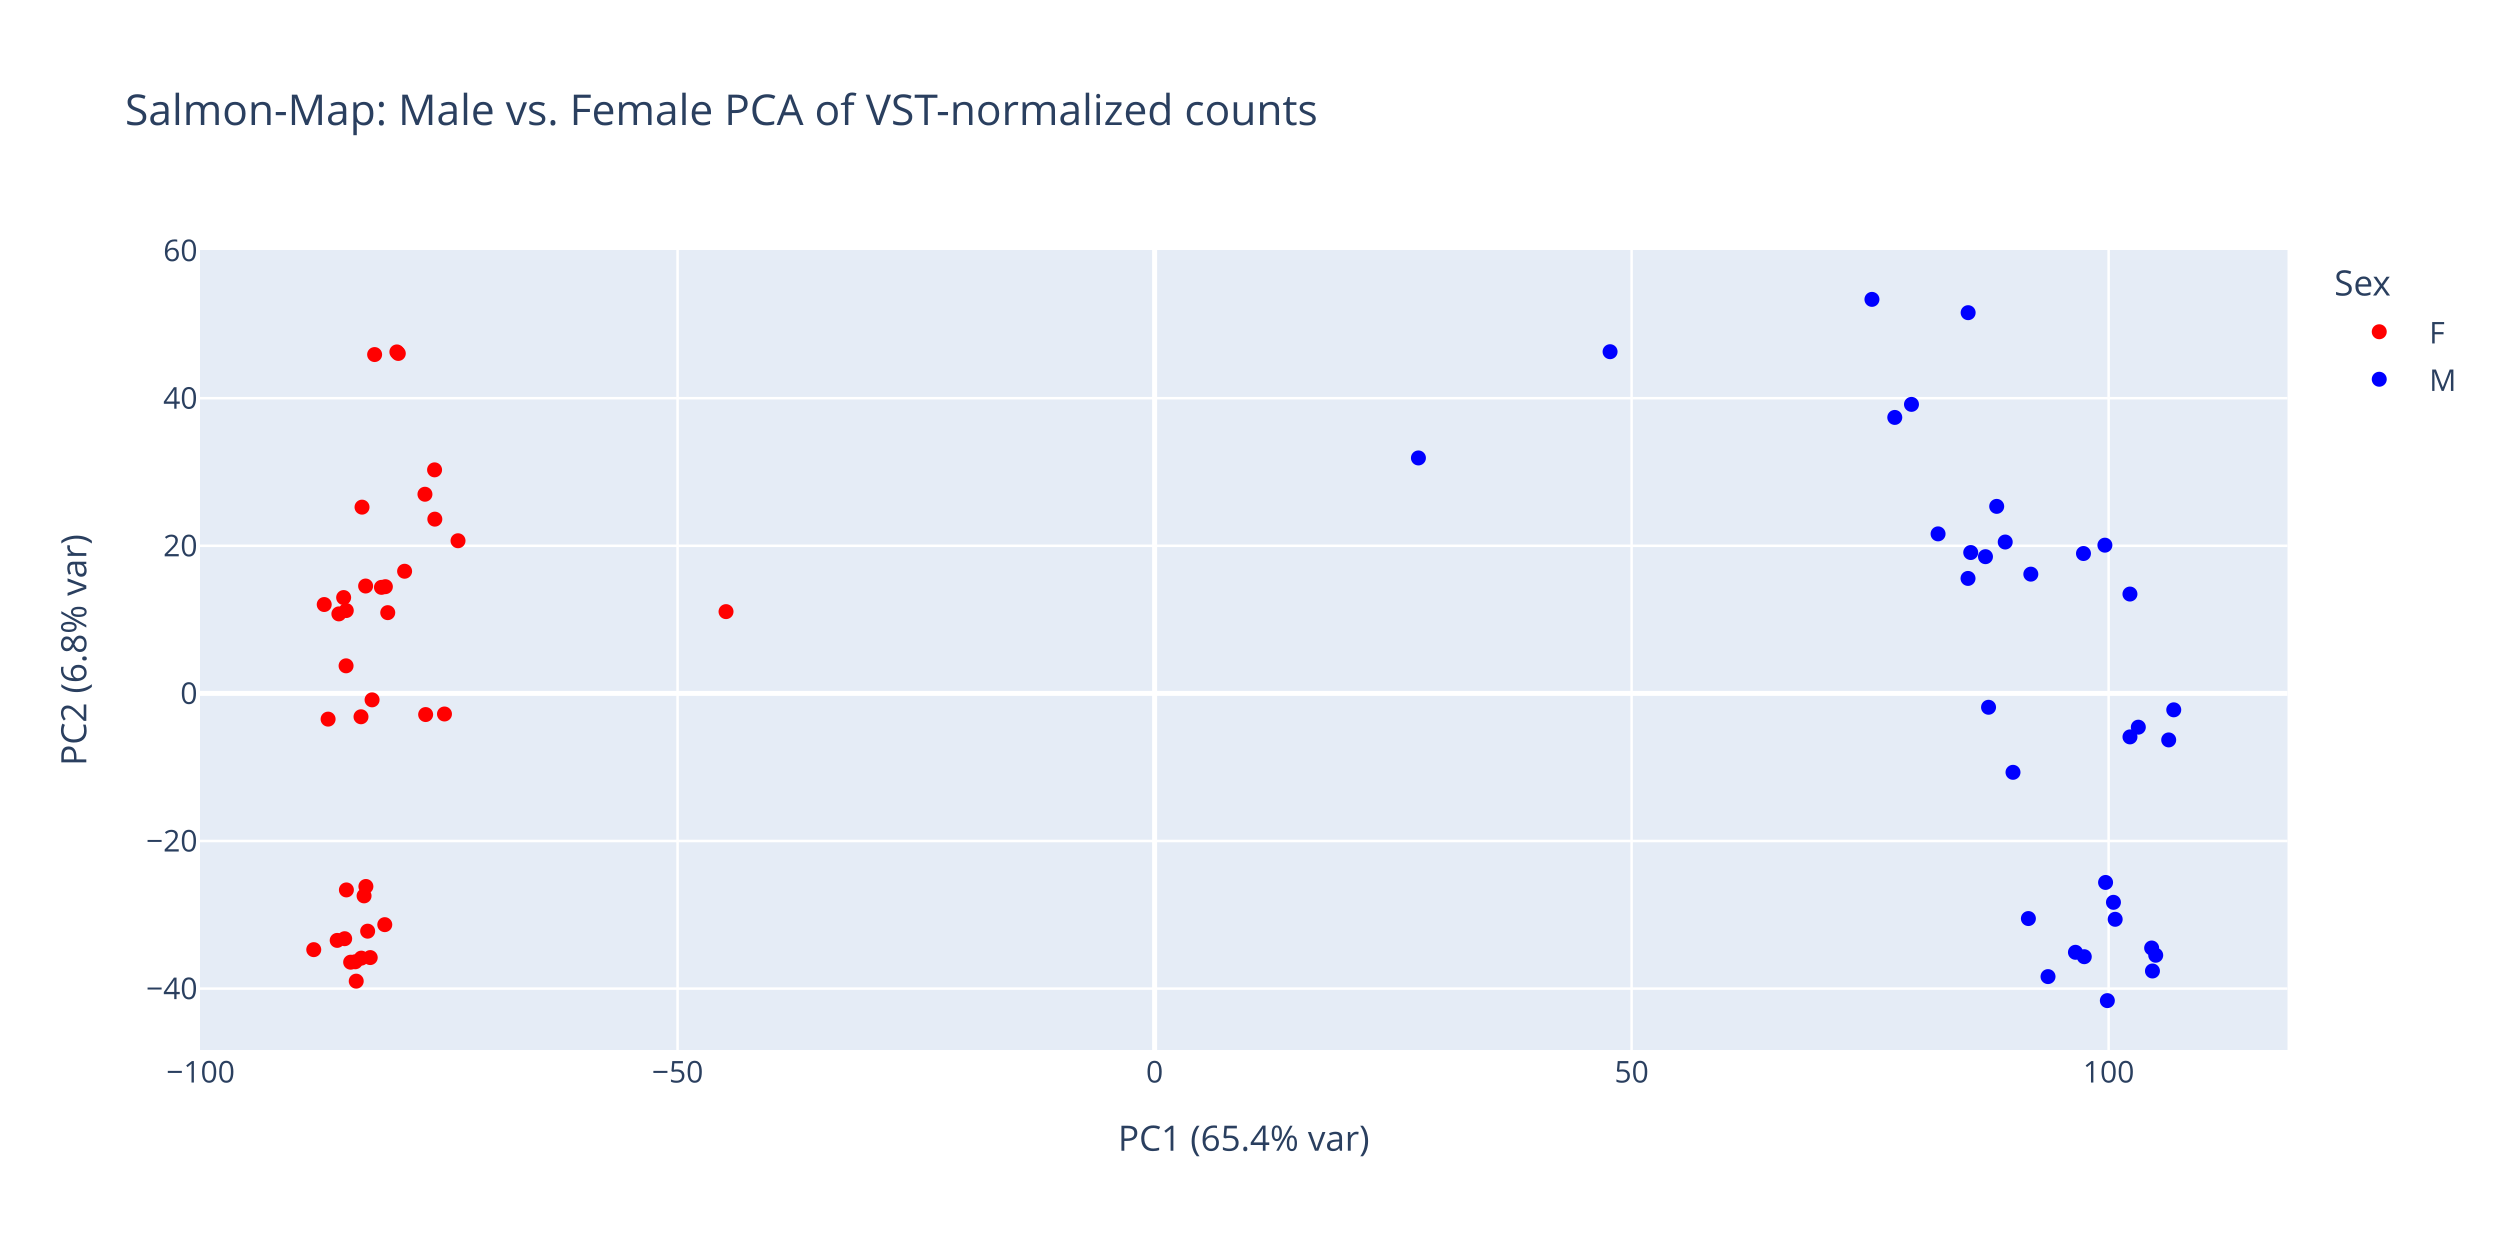
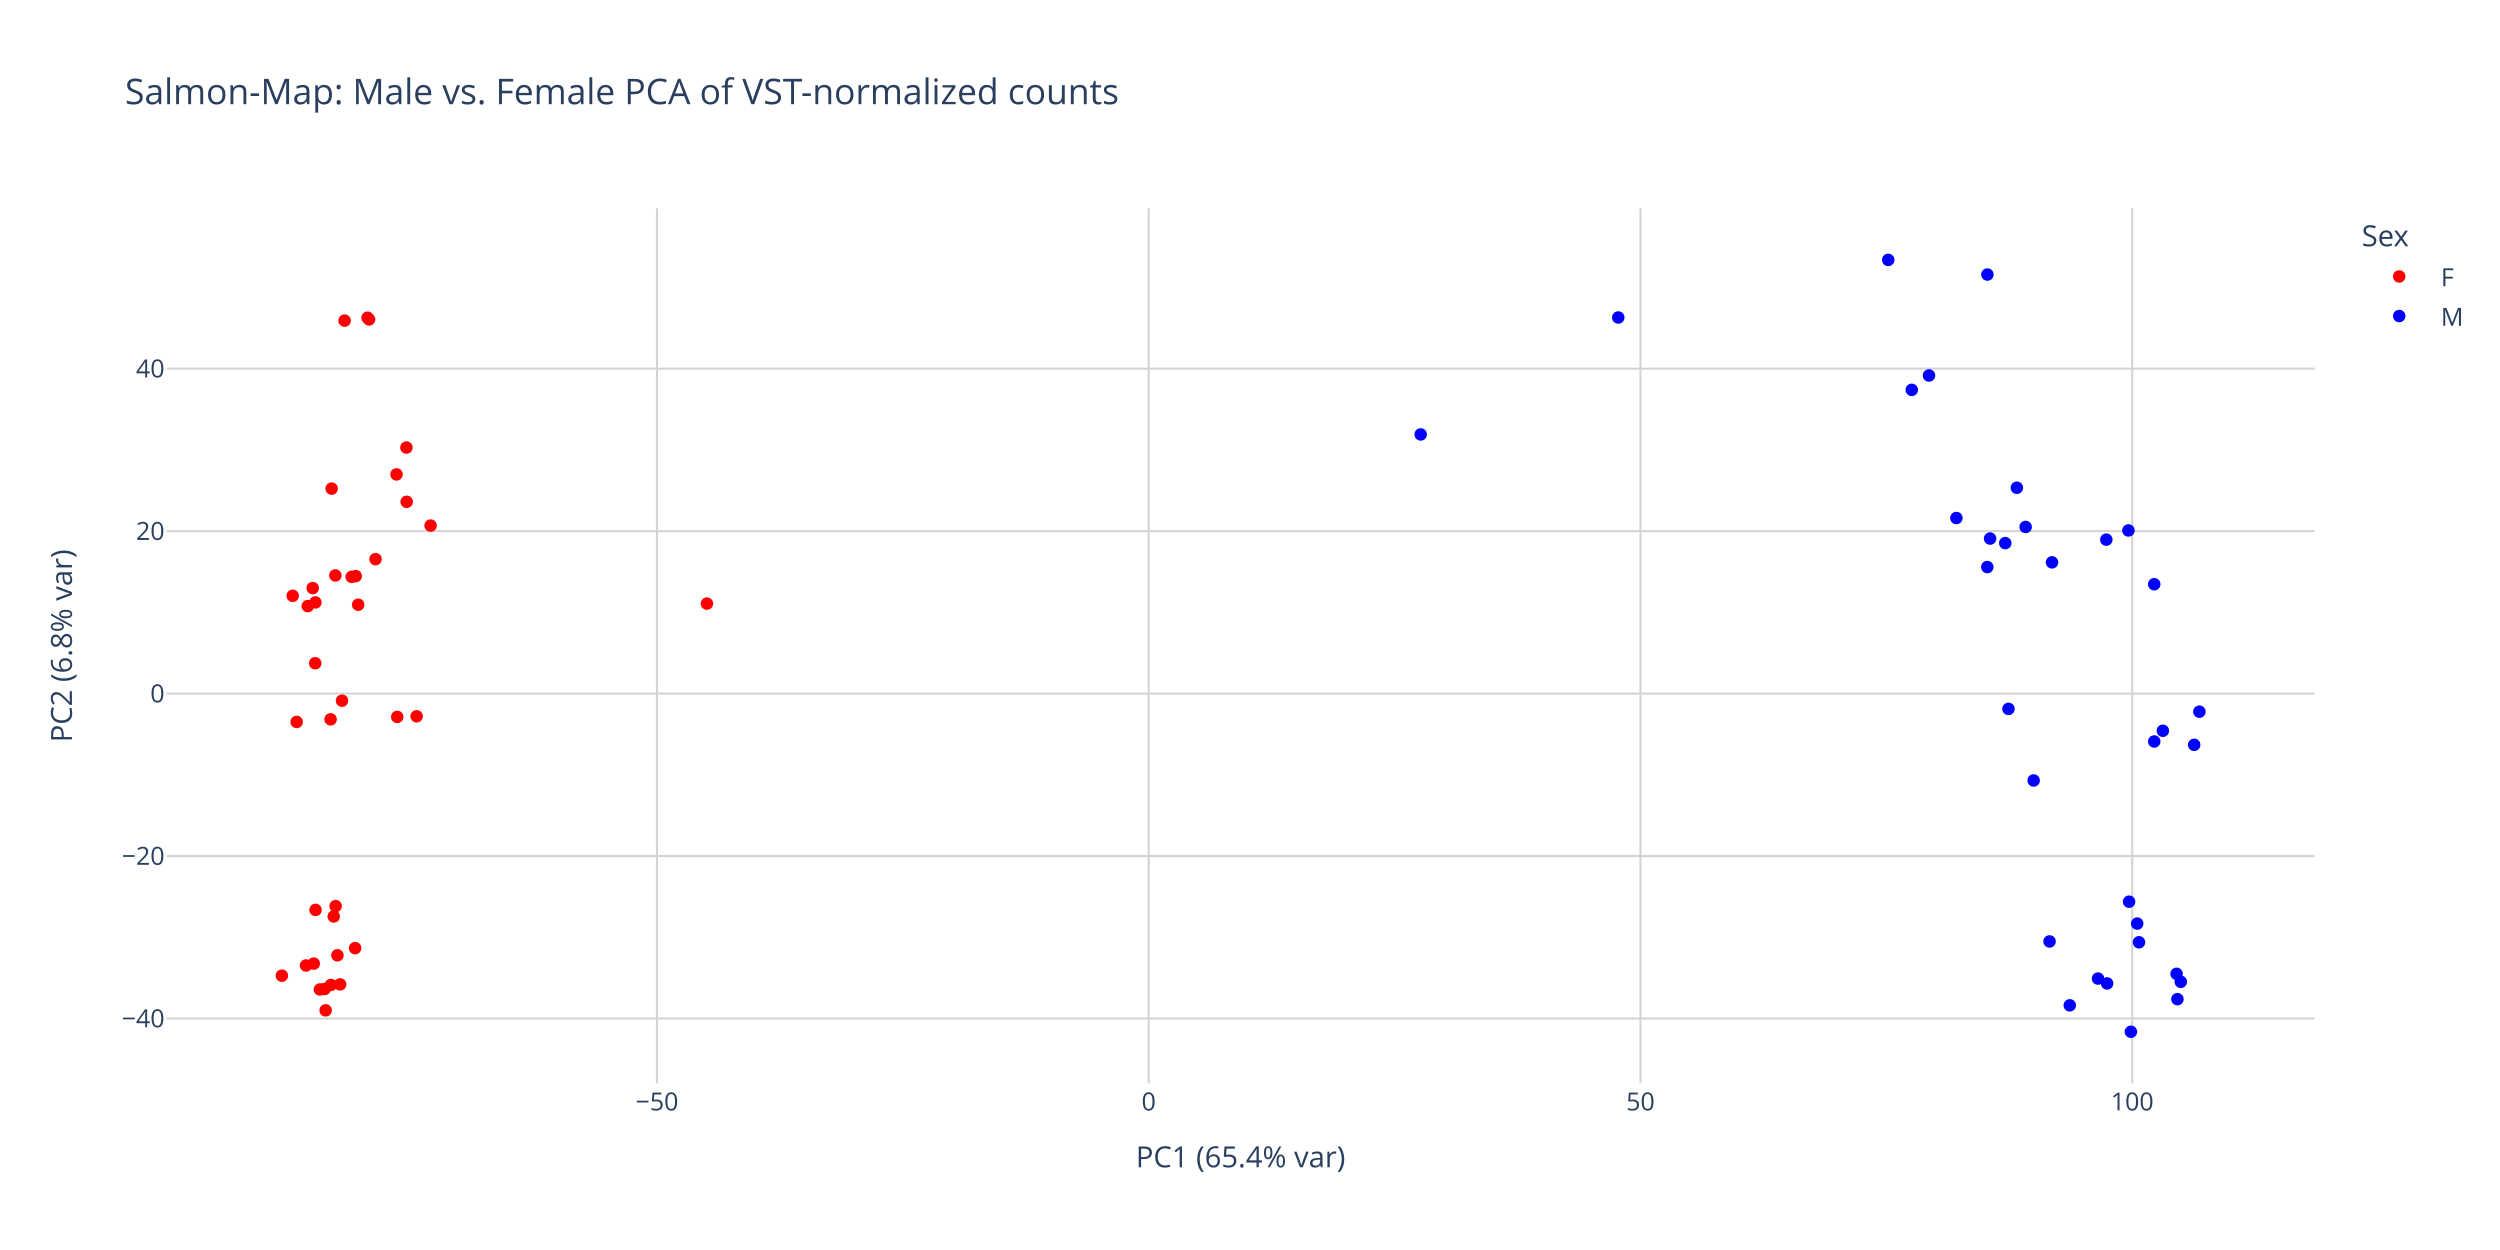
- <svg xmlns="http://www.w3.org/2000/svg" class="main-svg" width="1000" height="500" style="" viewBox="0 0 1000 500">
-   <rect x="0" y="0" width="1000" height="500" style="fill: rgb(255, 255, 255); fill-opacity: 1;" />
-   <defs id="defs-b2b243">
+ <svg xmlns="http://www.w3.org/2000/svg" class="main-svg" width="1200" height="600" style="" viewBox="0 0 1200 600">
+   <rect x="0" y="0" width="1200" height="600" style="fill: rgb(255, 255, 255); fill-opacity: 1;" />
+   <defs id="defs-a1366f">
    <g class="clips">
-       <clipPath id="clipb2b243xyplot" class="plotclip">
-         <rect width="835" height="320" />
-       </clipPath>
-       <clipPath class="axesclip" id="clipb2b243x">
-         <rect x="80" y="0" width="835" height="500" />
-       </clipPath>
-       <clipPath class="axesclip" id="clipb2b243y">
-         <rect x="0" y="100" width="1000" height="320" />
-       </clipPath>
-       <clipPath class="axesclip" id="clipb2b243xy">
-         <rect x="80" y="100" width="835" height="320" />
+       <clipPath id="clipa1366fxyplot" class="plotclip">
+         <rect width="1031" height="420" />
+       </clipPath>
+       <clipPath class="axesclip" id="clipa1366fx">
+         <rect x="80" y="0" width="1031" height="600" />
+       </clipPath>
+       <clipPath class="axesclip" id="clipa1366fy">
+         <rect x="0" y="100" width="1200" height="420" />
+       </clipPath>
+       <clipPath class="axesclip" id="clipa1366fxy">
+         <rect x="80" y="100" width="1031" height="420" />
      </clipPath>
    </g>
    <g class="gradients" />
    <g class="patterns" />
  </defs>
-   <g class="bglayer">
-     <rect class="bg" x="80" y="100" width="835" height="320" style="fill: rgb(229, 236, 246); fill-opacity: 1; stroke-width: 0;" />
-   </g>
+   <g class="bglayer" />
  <g class="layer-below">
    <g class="imagelayer" />
    <g class="shapelayer" />
  </g>
  <g class="cartesianlayer">
    <g class="subplot xy">
      <g class="layer-subplot">
        <g class="shapelayer" />
        <g class="imagelayer" />
      </g>
      <g class="minor-gridlayer">
        <g class="x" />
        <g class="y" />
      </g>
      <g class="gridlayer">
        <g class="x">
-           <path class="xgrid crisp" transform="translate(271.03,0)" d="M0,100v320" style="stroke: rgb(255, 255, 255); stroke-opacity: 1; stroke-width: 1px;" />
-           <path class="xgrid crisp" transform="translate(652.64,0)" d="M0,100v320" style="stroke: rgb(255, 255, 255); stroke-opacity: 1; stroke-width: 1px;" />
-           <path class="xgrid crisp" transform="translate(843.45,0)" d="M0,100v320" style="stroke: rgb(255, 255, 255); stroke-opacity: 1; stroke-width: 1px;" />
+           <path class="xgrid crisp" transform="translate(315.34,0)" d="M0,100v420" style="stroke: rgb(211, 211, 211); stroke-opacity: 1; stroke-width: 1px;" />
+           <path class="xgrid crisp" transform="translate(551.38,0)" d="M0,100v420" style="stroke: rgb(211, 211, 211); stroke-opacity: 1; stroke-width: 1px;" />
+           <path class="xgrid crisp" transform="translate(787.42,0)" d="M0,100v420" style="stroke: rgb(211, 211, 211); stroke-opacity: 1; stroke-width: 1px;" />
+           <path class="xgrid crisp" transform="translate(1023.47,0)" d="M0,100v420" style="stroke: rgb(211, 211, 211); stroke-opacity: 1; stroke-width: 1px;" />
        </g>
        <g class="y">
-           <path class="ygrid crisp" transform="translate(0,395.44)" d="M80,0h835" style="stroke: rgb(255, 255, 255); stroke-opacity: 1; stroke-width: 1px;" />
-           <path class="ygrid crisp" transform="translate(0,336.4)" d="M80,0h835" style="stroke: rgb(255, 255, 255); stroke-opacity: 1; stroke-width: 1px;" />
-           <path class="ygrid crisp" transform="translate(0,218.32)" d="M80,0h835" style="stroke: rgb(255, 255, 255); stroke-opacity: 1; stroke-width: 1px;" />
-           <path class="ygrid crisp" transform="translate(0,159.28)" d="M80,0h835" style="stroke: rgb(255, 255, 255); stroke-opacity: 1; stroke-width: 1px;" />
-         </g>
-       </g>
-       <g class="zerolinelayer">
-         <path class="xzl zl crisp" transform="translate(461.84,0)" d="M0,100v320" style="stroke: rgb(255, 255, 255); stroke-opacity: 1; stroke-width: 2px;" />
-         <path class="yzl zl crisp" transform="translate(0,277.36)" d="M80,0h835" style="stroke: rgb(255, 255, 255); stroke-opacity: 1; stroke-width: 2px;" />
-       </g>
+           <path class="ygrid crisp" transform="translate(0,488.89)" d="M80,0h1031" style="stroke: rgb(211, 211, 211); stroke-opacity: 1; stroke-width: 1px;" />
+           <path class="ygrid crisp" transform="translate(0,410.91)" d="M80,0h1031" style="stroke: rgb(211, 211, 211); stroke-opacity: 1; stroke-width: 1px;" />
+           <path class="ygrid crisp" transform="translate(0,332.93)" d="M80,0h1031" style="stroke: rgb(211, 211, 211); stroke-opacity: 1; stroke-width: 1px;" />
+           <path class="ygrid crisp" transform="translate(0,254.95)" d="M80,0h1031" style="stroke: rgb(211, 211, 211); stroke-opacity: 1; stroke-width: 1px;" />
+           <path class="ygrid crisp" transform="translate(0,176.96)" d="M80,0h1031" style="stroke: rgb(211, 211, 211); stroke-opacity: 1; stroke-width: 1px;" />
+         </g>
+       </g>
+       <g class="zerolinelayer" />
      <g class="layer-between">
        <g class="shapelayer" />
        <g class="imagelayer" />
      </g>
      <path class="xlines-below" />
      <path class="ylines-below" />
      <g class="overlines-below" />
      <g class="xaxislayer-below" />
      <g class="yaxislayer-below" />
      <g class="overaxes-below" />
      <g class="overplot">
-         <g class="xy" transform="translate(80,100)" clip-path="url(#clipb2b243xyplot)">
+         <g class="xy" transform="translate(80,100)" clip-path="url(#clipa1366fxyplot)">
          <g class="scatterlayer mlayer">
-             <g class="trace scatter traceeea9db" style="stroke-miterlimit: 2; opacity: 1;">
+             <g class="trace scatter tracee7f7bc" style="stroke-miterlimit: 2; opacity: 1;">
              <g class="fills" />
              <g class="errorbars" />
              <g class="lines" />
              <g class="points">
-                 <path class="point" transform="translate(81.84,128.5)" d="M3,0A3,3 0 1,1 0,-3A3,3 0 0,1 3,0Z" style="opacity: 1; stroke-width: 0px; fill: rgb(255, 0, 0); fill-opacity: 1;" />
-                 <path class="point" transform="translate(72.58,134.94)" d="M3,0A3,3 0 1,1 0,-3A3,3 0 0,1 3,0Z" style="opacity: 1; stroke-width: 0px; fill: rgb(255, 0, 0); fill-opacity: 1;" />
-                 <path class="point" transform="translate(103.21,116.3)" d="M3,0A3,3 0 1,1 0,-3A3,3 0 0,1 3,0Z" style="opacity: 1; stroke-width: 0px; fill: rgb(255, 0, 0); fill-opacity: 1;" />
-                 <path class="point" transform="translate(74.15,134.67)" d="M3,0A3,3 0 1,1 0,-3A3,3 0 0,1 3,0Z" style="opacity: 1; stroke-width: 0px; fill: rgb(255, 0, 0); fill-opacity: 1;" />
-                 <path class="point" transform="translate(93.93,107.66)" d="M3,0A3,3 0 1,1 0,-3A3,3 0 0,1 3,0Z" style="opacity: 1; stroke-width: 0px; fill: rgb(255, 0, 0); fill-opacity: 1;" />
-                 <path class="point" transform="translate(210.41,144.65)" d="M3,0A3,3 0 1,1 0,-3A3,3 0 0,1 3,0Z" style="opacity: 1; stroke-width: 0px; fill: rgb(255, 0, 0); fill-opacity: 1;" />
-                 <path class="point" transform="translate(90.26,185.82)" d="M3,0A3,3 0 1,1 0,-3A3,3 0 0,1 3,0Z" style="opacity: 1; stroke-width: 0px; fill: rgb(255, 0, 0); fill-opacity: 1;" />
-                 <path class="point" transform="translate(58.43,166.33)" d="M3,0A3,3 0 1,1 0,-3A3,3 0 0,1 3,0Z" style="opacity: 1; stroke-width: 0px; fill: rgb(255, 0, 0); fill-opacity: 1;" />
-                 <path class="point" transform="translate(97.79,185.6)" d="M3,0A3,3 0 1,1 0,-3A3,3 0 0,1 3,0Z" style="opacity: 1; stroke-width: 0px; fill: rgb(255, 0, 0); fill-opacity: 1;" />
-                 <path class="point" transform="translate(65.63,258.35)" d="M3,0A3,3 0 1,1 0,-3A3,3 0 0,1 3,0Z" style="opacity: 1; stroke-width: 0px; fill: rgb(255, 0, 0); fill-opacity: 1;" />
-                 <path class="point" transform="translate(58.56,255.97)" d="M3,0A3,3 0 1,1 0,-3A3,3 0 0,1 3,0Z" style="opacity: 1; stroke-width: 0px; fill: rgb(255, 0, 0); fill-opacity: 1;" />
-                 <path class="point" transform="translate(66.36,254.59)" d="M3,0A3,3 0 1,1 0,-3A3,3 0 0,1 3,0Z" style="opacity: 1; stroke-width: 0px; fill: rgb(255, 0, 0); fill-opacity: 1;" />
-                 <path class="point" transform="translate(54.88,276.16)" d="M3,0A3,3 0 1,1 0,-3A3,3 0 0,1 3,0Z" style="opacity: 1; stroke-width: 0px; fill: rgb(255, 0, 0); fill-opacity: 1;" />
-                 <path class="point" transform="translate(67.06,272.47)" d="M3,0A3,3 0 1,1 0,-3A3,3 0 0,1 3,0Z" style="opacity: 1; stroke-width: 0px; fill: rgb(255, 0, 0); fill-opacity: 1;" />
-                 <path class="point" transform="translate(73.91,269.86)" d="M3,0A3,3 0 1,1 0,-3A3,3 0 0,1 3,0Z" style="opacity: 1; stroke-width: 0px; fill: rgb(255, 0, 0); fill-opacity: 1;" />
-                 <path class="point" transform="translate(68.09,283.03)" d="M3,0A3,3 0 1,1 0,-3A3,3 0 0,1 3,0Z" style="opacity: 1; stroke-width: 0px; fill: rgb(255, 0, 0); fill-opacity: 1;" />
-                 <path class="point" transform="translate(60.26,284.88)" d="M3,0A3,3 0 1,1 0,-3A3,3 0 0,1 3,0Z" style="opacity: 1; stroke-width: 0px; fill: rgb(255, 0, 0); fill-opacity: 1;" />
-                 <path class="point" transform="translate(57.87,275.48)" d="M3,0A3,3 0 1,1 0,-3A3,3 0 0,1 3,0Z" style="opacity: 1; stroke-width: 0px; fill: rgb(255, 0, 0); fill-opacity: 1;" />
-                 <path class="point" transform="translate(62.49,292.46)" d="M3,0A3,3 0 1,1 0,-3A3,3 0 0,1 3,0Z" style="opacity: 1; stroke-width: 0px; fill: rgb(255, 0, 0); fill-opacity: 1;" />
-                 <path class="point" transform="translate(45.5,279.86)" d="M3,0A3,3 0 1,1 0,-3A3,3 0 0,1 3,0Z" style="opacity: 1; stroke-width: 0px; fill: rgb(255, 0, 0); fill-opacity: 1;" />
-                 <path class="point" transform="translate(64.52,283.25)" d="M3,0A3,3 0 1,1 0,-3A3,3 0 0,1 3,0Z" style="opacity: 1; stroke-width: 0px; fill: rgb(255, 0, 0); fill-opacity: 1;" />
-                 <path class="point" transform="translate(62.1,284.71)" d="M3,0A3,3 0 1,1 0,-3A3,3 0 0,1 3,0Z" style="opacity: 1; stroke-width: 0px; fill: rgb(255, 0, 0); fill-opacity: 1;" />
-                 <path class="point" transform="translate(64.81,102.86)" d="M3,0A3,3 0 1,1 0,-3A3,3 0 0,1 3,0Z" style="opacity: 1; stroke-width: 0px; fill: rgb(255, 0, 0); fill-opacity: 1;" />
-                 <path class="point" transform="translate(64.4,186.71)" d="M3,0A3,3 0 1,1 0,-3A3,3 0 0,1 3,0Z" style="opacity: 1; stroke-width: 0px; fill: rgb(255, 0, 0); fill-opacity: 1;" />
-                 <path class="point" transform="translate(51.24,187.65)" d="M3,0A3,3 0 1,1 0,-3A3,3 0 0,1 3,0Z" style="opacity: 1; stroke-width: 0px; fill: rgb(255, 0, 0); fill-opacity: 1;" />
-                 <path class="point" transform="translate(68.83,179.94)" d="M3,0A3,3 0 1,1 0,-3A3,3 0 0,1 3,0Z" style="opacity: 1; stroke-width: 0px; fill: rgb(255, 0, 0); fill-opacity: 1;" />
-                 <path class="point" transform="translate(58.51,144.22)" d="M3,0A3,3 0 1,1 0,-3A3,3 0 0,1 3,0Z" style="opacity: 1; stroke-width: 0px; fill: rgb(255, 0, 0); fill-opacity: 1;" />
-                 <path class="point" transform="translate(75.1,145.06)" d="M3,0A3,3 0 1,1 0,-3A3,3 0 0,1 3,0Z" style="opacity: 1; stroke-width: 0px; fill: rgb(255, 0, 0); fill-opacity: 1;" />
-                 <path class="point" transform="translate(89.98,97.7)" d="M3,0A3,3 0 1,1 0,-3A3,3 0 0,1 3,0Z" style="opacity: 1; stroke-width: 0px; fill: rgb(255, 0, 0); fill-opacity: 1;" />
-                 <path class="point" transform="translate(55.55,145.56)" d="M3,0A3,3 0 1,1 0,-3A3,3 0 0,1 3,0Z" style="opacity: 1; stroke-width: 0px; fill: rgb(255, 0, 0); fill-opacity: 1;" />
-                 <path class="point" transform="translate(49.69,141.81)" d="M3,0A3,3 0 1,1 0,-3A3,3 0 0,1 3,0Z" style="opacity: 1; stroke-width: 0px; fill: rgb(255, 0, 0); fill-opacity: 1;" />
-                 <path class="point" transform="translate(57.46,139.02)" d="M3,0A3,3 0 1,1 0,-3A3,3 0 0,1 3,0Z" style="opacity: 1; stroke-width: 0px; fill: rgb(255, 0, 0); fill-opacity: 1;" />
-                 <path class="point" transform="translate(66.25,134.41)" d="M3,0A3,3 0 1,1 0,-3A3,3 0 0,1 3,0Z" style="opacity: 1; stroke-width: 0px; fill: rgb(255, 0, 0); fill-opacity: 1;" />
-                 <path class="point" transform="translate(93.83,87.94)" d="M3,0A3,3 0 1,1 0,-3A3,3 0 0,1 3,0Z" style="opacity: 1; stroke-width: 0px; fill: rgb(255, 0, 0); fill-opacity: 1;" />
-                 <path class="point" transform="translate(69.85,41.82)" d="M3,0A3,3 0 1,1 0,-3A3,3 0 0,1 3,0Z" style="opacity: 1; stroke-width: 0px; fill: rgb(255, 0, 0); fill-opacity: 1;" />
-                 <path class="point" transform="translate(79.32,41.38)" d="M3,0A3,3 0 1,1 0,-3A3,3 0 0,1 3,0Z" style="opacity: 1; stroke-width: 0px; fill: rgb(255, 0, 0); fill-opacity: 1;" />
-                 <path class="point" transform="translate(78.75,40.77)" d="M3,0A3,3 0 1,1 0,-3A3,3 0 0,1 3,0Z" style="opacity: 1; stroke-width: 0px; fill: rgb(255, 0, 0); fill-opacity: 1;" />
+                 <path class="point" transform="translate(100.25,168.39)" d="M3,0A3,3 0 1,1 0,-3A3,3 0 0,1 3,0Z" style="opacity: 1; stroke-width: 0px; fill: rgb(255, 0, 0); fill-opacity: 1;" />
+                 <path class="point" transform="translate(88.81,176.89)" d="M3,0A3,3 0 1,1 0,-3A3,3 0 0,1 3,0Z" style="opacity: 1; stroke-width: 0px; fill: rgb(255, 0, 0); fill-opacity: 1;" />
+                 <path class="point" transform="translate(126.69,152.28)" d="M3,0A3,3 0 1,1 0,-3A3,3 0 0,1 3,0Z" style="opacity: 1; stroke-width: 0px; fill: rgb(255, 0, 0); fill-opacity: 1;" />
+                 <path class="point" transform="translate(90.75,176.54)" d="M3,0A3,3 0 1,1 0,-3A3,3 0 0,1 3,0Z" style="opacity: 1; stroke-width: 0px; fill: rgb(255, 0, 0); fill-opacity: 1;" />
+                 <path class="point" transform="translate(115.21,140.86)" d="M3,0A3,3 0 1,1 0,-3A3,3 0 0,1 3,0Z" style="opacity: 1; stroke-width: 0px; fill: rgb(255, 0, 0); fill-opacity: 1;" />
+                 <path class="point" transform="translate(259.32,189.73)" d="M3,0A3,3 0 1,1 0,-3A3,3 0 0,1 3,0Z" style="opacity: 1; stroke-width: 0px; fill: rgb(255, 0, 0); fill-opacity: 1;" />
+                 <path class="point" transform="translate(110.68,244.11)" d="M3,0A3,3 0 1,1 0,-3A3,3 0 0,1 3,0Z" style="opacity: 1; stroke-width: 0px; fill: rgb(255, 0, 0); fill-opacity: 1;" />
+                 <path class="point" transform="translate(71.3,218.36)" d="M3,0A3,3 0 1,1 0,-3A3,3 0 0,1 3,0Z" style="opacity: 1; stroke-width: 0px; fill: rgb(255, 0, 0); fill-opacity: 1;" />
+                 <path class="point" transform="translate(119.98,243.82)" d="M3,0A3,3 0 1,1 0,-3A3,3 0 0,1 3,0Z" style="opacity: 1; stroke-width: 0px; fill: rgb(255, 0, 0); fill-opacity: 1;" />
+                 <path class="point" transform="translate(80.2,339.9)" d="M3,0A3,3 0 1,1 0,-3A3,3 0 0,1 3,0Z" style="opacity: 1; stroke-width: 0px; fill: rgb(255, 0, 0); fill-opacity: 1;" />
+                 <path class="point" transform="translate(71.45,336.76)" d="M3,0A3,3 0 1,1 0,-3A3,3 0 0,1 3,0Z" style="opacity: 1; stroke-width: 0px; fill: rgb(255, 0, 0); fill-opacity: 1;" />
+                 <path class="point" transform="translate(81.1,334.94)" d="M3,0A3,3 0 1,1 0,-3A3,3 0 0,1 3,0Z" style="opacity: 1; stroke-width: 0px; fill: rgb(255, 0, 0); fill-opacity: 1;" />
+                 <path class="point" transform="translate(66.9,363.43)" d="M3,0A3,3 0 1,1 0,-3A3,3 0 0,1 3,0Z" style="opacity: 1; stroke-width: 0px; fill: rgb(255, 0, 0); fill-opacity: 1;" />
+                 <path class="point" transform="translate(81.97,358.55)" d="M3,0A3,3 0 1,1 0,-3A3,3 0 0,1 3,0Z" style="opacity: 1; stroke-width: 0px; fill: rgb(255, 0, 0); fill-opacity: 1;" />
+                 <path class="point" transform="translate(90.45,355.11)" d="M3,0A3,3 0 1,1 0,-3A3,3 0 0,1 3,0Z" style="opacity: 1; stroke-width: 0px; fill: rgb(255, 0, 0); fill-opacity: 1;" />
+                 <path class="point" transform="translate(83.25,372.5)" d="M3,0A3,3 0 1,1 0,-3A3,3 0 0,1 3,0Z" style="opacity: 1; stroke-width: 0px; fill: rgb(255, 0, 0); fill-opacity: 1;" />
+                 <path class="point" transform="translate(73.56,374.94)" d="M3,0A3,3 0 1,1 0,-3A3,3 0 0,1 3,0Z" style="opacity: 1; stroke-width: 0px; fill: rgb(255, 0, 0); fill-opacity: 1;" />
+                 <path class="point" transform="translate(70.61,362.53)" d="M3,0A3,3 0 1,1 0,-3A3,3 0 0,1 3,0Z" style="opacity: 1; stroke-width: 0px; fill: rgb(255, 0, 0); fill-opacity: 1;" />
+                 <path class="point" transform="translate(76.31,384.96)" d="M3,0A3,3 0 1,1 0,-3A3,3 0 0,1 3,0Z" style="opacity: 1; stroke-width: 0px; fill: rgb(255, 0, 0); fill-opacity: 1;" />
+                 <path class="point" transform="translate(55.3,368.32)" d="M3,0A3,3 0 1,1 0,-3A3,3 0 0,1 3,0Z" style="opacity: 1; stroke-width: 0px; fill: rgb(255, 0, 0); fill-opacity: 1;" />
+                 <path class="point" transform="translate(78.83,372.79)" d="M3,0A3,3 0 1,1 0,-3A3,3 0 0,1 3,0Z" style="opacity: 1; stroke-width: 0px; fill: rgb(255, 0, 0); fill-opacity: 1;" />
+                 <path class="point" transform="translate(75.83,374.72)" d="M3,0A3,3 0 1,1 0,-3A3,3 0 0,1 3,0Z" style="opacity: 1; stroke-width: 0px; fill: rgb(255, 0, 0); fill-opacity: 1;" />
+                 <path class="point" transform="translate(79.19,134.53)" d="M3,0A3,3 0 1,1 0,-3A3,3 0 0,1 3,0Z" style="opacity: 1; stroke-width: 0px; fill: rgb(255, 0, 0); fill-opacity: 1;" />
+                 <path class="point" transform="translate(78.68,245.28)" d="M3,0A3,3 0 1,1 0,-3A3,3 0 0,1 3,0Z" style="opacity: 1; stroke-width: 0px; fill: rgb(255, 0, 0); fill-opacity: 1;" />
+                 <path class="point" transform="translate(62.4,246.53)" d="M3,0A3,3 0 1,1 0,-3A3,3 0 0,1 3,0Z" style="opacity: 1; stroke-width: 0px; fill: rgb(255, 0, 0); fill-opacity: 1;" />
+                 <path class="point" transform="translate(84.17,236.33)" d="M3,0A3,3 0 1,1 0,-3A3,3 0 0,1 3,0Z" style="opacity: 1; stroke-width: 0px; fill: rgb(255, 0, 0); fill-opacity: 1;" />
+                 <path class="point" transform="translate(71.4,189.16)" d="M3,0A3,3 0 1,1 0,-3A3,3 0 0,1 3,0Z" style="opacity: 1; stroke-width: 0px; fill: rgb(255, 0, 0); fill-opacity: 1;" />
+                 <path class="point" transform="translate(91.92,190.27)" d="M3,0A3,3 0 1,1 0,-3A3,3 0 0,1 3,0Z" style="opacity: 1; stroke-width: 0px; fill: rgb(255, 0, 0); fill-opacity: 1;" />
+                 <path class="point" transform="translate(110.33,127.71)" d="M3,0A3,3 0 1,1 0,-3A3,3 0 0,1 3,0Z" style="opacity: 1; stroke-width: 0px; fill: rgb(255, 0, 0); fill-opacity: 1;" />
+                 <path class="point" transform="translate(67.73,190.93)" d="M3,0A3,3 0 1,1 0,-3A3,3 0 0,1 3,0Z" style="opacity: 1; stroke-width: 0px; fill: rgb(255, 0, 0); fill-opacity: 1;" />
+                 <path class="point" transform="translate(60.49,185.98)" d="M3,0A3,3 0 1,1 0,-3A3,3 0 0,1 3,0Z" style="opacity: 1; stroke-width: 0px; fill: rgb(255, 0, 0); fill-opacity: 1;" />
+                 <path class="point" transform="translate(70.1,182.28)" d="M3,0A3,3 0 1,1 0,-3A3,3 0 0,1 3,0Z" style="opacity: 1; stroke-width: 0px; fill: rgb(255, 0, 0); fill-opacity: 1;" />
+                 <path class="point" transform="translate(80.97,176.2)" d="M3,0A3,3 0 1,1 0,-3A3,3 0 0,1 3,0Z" style="opacity: 1; stroke-width: 0px; fill: rgb(255, 0, 0); fill-opacity: 1;" />
+                 <path class="point" transform="translate(115.09,114.82)" d="M3,0A3,3 0 1,1 0,-3A3,3 0 0,1 3,0Z" style="opacity: 1; stroke-width: 0px; fill: rgb(255, 0, 0); fill-opacity: 1;" />
+                 <path class="point" transform="translate(85.42,53.9)" d="M3,0A3,3 0 1,1 0,-3A3,3 0 0,1 3,0Z" style="opacity: 1; stroke-width: 0px; fill: rgb(255, 0, 0); fill-opacity: 1;" />
+                 <path class="point" transform="translate(97.14,53.32)" d="M3,0A3,3 0 1,1 0,-3A3,3 0 0,1 3,0Z" style="opacity: 1; stroke-width: 0px; fill: rgb(255, 0, 0); fill-opacity: 1;" />
+                 <path class="point" transform="translate(96.43,52.51)" d="M3,0A3,3 0 1,1 0,-3A3,3 0 0,1 3,0Z" style="opacity: 1; stroke-width: 0px; fill: rgb(255, 0, 0); fill-opacity: 1;" />
              </g>
              <g class="text" />
            </g>
-             <g class="trace scatter trace91cf67" style="stroke-miterlimit: 2; opacity: 1;">
+             <g class="trace scatter trace01e319" style="stroke-miterlimit: 2; opacity: 1;">
              <g class="fills" />
              <g class="errorbars" />
              <g class="lines" />
              <g class="points">
-                 <path class="point" transform="translate(753.39,121.41)" d="M3,0A3,3 0 1,1 0,-3A3,3 0 0,1 3,0Z" style="opacity: 1; stroke-width: 0px; fill: rgb(0, 0, 255); fill-opacity: 1;" />
-                 <path class="point" transform="translate(761.96,118.07)" d="M3,0A3,3 0 1,1 0,-3A3,3 0 0,1 3,0Z" style="opacity: 1; stroke-width: 0px; fill: rgb(0, 0, 255); fill-opacity: 1;" />
-                 <path class="point" transform="translate(722.09,116.81)" d="M3,0A3,3 0 1,1 0,-3A3,3 0 0,1 3,0Z" style="opacity: 1; stroke-width: 0px; fill: rgb(0, 0, 255); fill-opacity: 1;" />
-                 <path class="point" transform="translate(787.48,195.97)" d="M3,0A3,3 0 1,1 0,-3A3,3 0 0,1 3,0Z" style="opacity: 1; stroke-width: 0px; fill: rgb(0, 0, 255); fill-opacity: 1;" />
-                 <path class="point" transform="translate(684.59,61.75)" d="M3,0A3,3 0 1,1 0,-3A3,3 0 0,1 3,0Z" style="opacity: 1; stroke-width: 0px; fill: rgb(0, 0, 255); fill-opacity: 1;" />
-                 <path class="point" transform="translate(789.5,183.93)" d="M3,0A3,3 0 1,1 0,-3A3,3 0 0,1 3,0Z" style="opacity: 1; stroke-width: 0px; fill: rgb(0, 0, 255); fill-opacity: 1;" />
-                 <path class="point" transform="translate(775.33,190.87)" d="M3,0A3,3 0 1,1 0,-3A3,3 0 0,1 3,0Z" style="opacity: 1; stroke-width: 0px; fill: rgb(0, 0, 255); fill-opacity: 1;" />
-                 <path class="point" transform="translate(765.38,260.93)" d="M3,0A3,3 0 1,1 0,-3A3,3 0 0,1 3,0Z" style="opacity: 1; stroke-width: 0px; fill: rgb(0, 0, 255); fill-opacity: 1;" />
-                 <path class="point" transform="translate(762.23,252.98)" d="M3,0A3,3 0 1,1 0,-3A3,3 0 0,1 3,0Z" style="opacity: 1; stroke-width: 0px; fill: rgb(0, 0, 255); fill-opacity: 1;" />
-                 <path class="point" transform="translate(766.07,267.72)" d="M3,0A3,3 0 1,1 0,-3A3,3 0 0,1 3,0Z" style="opacity: 1; stroke-width: 0px; fill: rgb(0, 0, 255); fill-opacity: 1;" />
-                 <path class="point" transform="translate(677.91,66.97)" d="M3,0A3,3 0 1,1 0,-3A3,3 0 0,1 3,0Z" style="opacity: 1; stroke-width: 0px; fill: rgb(0, 0, 255); fill-opacity: 1;" />
-                 <path class="point" transform="translate(780.98,288.4)" d="M3,0A3,3 0 1,1 0,-3A3,3 0 0,1 3,0Z" style="opacity: 1; stroke-width: 0px; fill: rgb(0, 0, 255); fill-opacity: 1;" />
-                 <path class="point" transform="translate(782.29,282.1)" d="M3,0A3,3 0 1,1 0,-3A3,3 0 0,1 3,0Z" style="opacity: 1; stroke-width: 0px; fill: rgb(0, 0, 255); fill-opacity: 1;" />
-                 <path class="point" transform="translate(731.36,267.42)" d="M3,0A3,3 0 1,1 0,-3A3,3 0 0,1 3,0Z" style="opacity: 1; stroke-width: 0px; fill: rgb(0, 0, 255); fill-opacity: 1;" />
-                 <path class="point" transform="translate(780.66,279.2)" d="M3,0A3,3 0 1,1 0,-3A3,3 0 0,1 3,0Z" style="opacity: 1; stroke-width: 0px; fill: rgb(0, 0, 255); fill-opacity: 1;" />
-                 <path class="point" transform="translate(753.71,282.68)" d="M3,0A3,3 0 1,1 0,-3A3,3 0 0,1 3,0Z" style="opacity: 1; stroke-width: 0px; fill: rgb(0, 0, 255); fill-opacity: 1;" />
-                 <path class="point" transform="translate(750.18,280.92)" d="M3,0A3,3 0 1,1 0,-3A3,3 0 0,1 3,0Z" style="opacity: 1; stroke-width: 0px; fill: rgb(0, 0, 255); fill-opacity: 1;" />
-                 <path class="point" transform="translate(487.37,83.18)" d="M3,0A3,3 0 1,1 0,-3A3,3 0 0,1 3,0Z" style="opacity: 1; stroke-width: 0px; fill: rgb(0, 0, 255); fill-opacity: 1;" />
-                 <path class="point" transform="translate(739.21,290.64)" d="M3,0A3,3 0 1,1 0,-3A3,3 0 0,1 3,0Z" style="opacity: 1; stroke-width: 0px; fill: rgb(0, 0, 255); fill-opacity: 1;" />
-                 <path class="point" transform="translate(762.94,300.25)" d="M3,0A3,3 0 1,1 0,-3A3,3 0 0,1 3,0Z" style="opacity: 1; stroke-width: 0px; fill: rgb(0, 0, 255); fill-opacity: 1;" />
-                 <path class="point" transform="translate(715.42,182.91)" d="M3,0A3,3 0 1,1 0,-3A3,3 0 0,1 3,0Z" style="opacity: 1; stroke-width: 0px; fill: rgb(0, 0, 255); fill-opacity: 1;" />
-                 <path class="point" transform="translate(771.99,194.76)" d="M3,0A3,3 0 1,1 0,-3A3,3 0 0,1 3,0Z" style="opacity: 1; stroke-width: 0px; fill: rgb(0, 0, 255); fill-opacity: 1;" />
-                 <path class="point" transform="translate(725.2,208.93)" d="M3,0A3,3 0 1,1 0,-3A3,3 0 0,1 3,0Z" style="opacity: 1; stroke-width: 0px; fill: rgb(0, 0, 255); fill-opacity: 1;" />
-                 <path class="point" transform="translate(707.21,131.37)" d="M3,0A3,3 0 1,1 0,-3A3,3 0 0,1 3,0Z" style="opacity: 1; stroke-width: 0px; fill: rgb(0, 0, 255); fill-opacity: 1;" />
-                 <path class="point" transform="translate(732.33,129.66)" d="M3,0A3,3 0 1,1 0,-3A3,3 0 0,1 3,0Z" style="opacity: 1; stroke-width: 0px; fill: rgb(0, 0, 255); fill-opacity: 1;" />
-                 <path class="point" transform="translate(708.29,121.01)" d="M3,0A3,3 0 1,1 0,-3A3,3 0 0,1 3,0Z" style="opacity: 1; stroke-width: 0px; fill: rgb(0, 0, 255); fill-opacity: 1;" />
-                 <path class="point" transform="translate(695.23,113.55)" d="M3,0A3,3 0 1,1 0,-3A3,3 0 0,1 3,0Z" style="opacity: 1; stroke-width: 0px; fill: rgb(0, 0, 255); fill-opacity: 1;" />
-                 <path class="point" transform="translate(707.26,25.07)" d="M3,0A3,3 0 1,1 0,-3A3,3 0 0,1 3,0Z" style="opacity: 1; stroke-width: 0px; fill: rgb(0, 0, 255); fill-opacity: 1;" />
-                 <path class="point" transform="translate(668.78,19.75)" d="M3,0A3,3 0 1,1 0,-3A3,3 0 0,1 3,0Z" style="opacity: 1; stroke-width: 0px; fill: rgb(0, 0, 255); fill-opacity: 1;" />
-                 <path class="point" transform="translate(564.03,40.68)" d="M3,0A3,3 0 1,1 0,-3A3,3 0 0,1 3,0Z" style="opacity: 1; stroke-width: 0px; fill: rgb(0, 0, 255); fill-opacity: 1;" />
-                 <path class="point" transform="translate(771.98,137.62)" d="M3,0A3,3 0 1,1 0,-3A3,3 0 0,1 3,0Z" style="opacity: 1; stroke-width: 0px; fill: rgb(0, 0, 255); fill-opacity: 1;" />
-                 <path class="point" transform="translate(714.19,122.67)" d="M3,0A3,3 0 1,1 0,-3A3,3 0 0,1 3,0Z" style="opacity: 1; stroke-width: 0px; fill: rgb(0, 0, 255); fill-opacity: 1;" />
-                 <path class="point" transform="translate(718.68,102.55)" d="M3,0A3,3 0 1,1 0,-3A3,3 0 0,1 3,0Z" style="opacity: 1; stroke-width: 0px; fill: rgb(0, 0, 255); fill-opacity: 1;" />
+                 <path class="point" transform="translate(931.03,159.03)" d="M3,0A3,3 0 1,1 0,-3A3,3 0 0,1 3,0Z" style="opacity: 1; stroke-width: 0px; fill: rgb(0, 0, 255); fill-opacity: 1;" />
+                 <path class="point" transform="translate(941.64,154.62)" d="M3,0A3,3 0 1,1 0,-3A3,3 0 0,1 3,0Z" style="opacity: 1; stroke-width: 0px; fill: rgb(0, 0, 255); fill-opacity: 1;" />
+                 <path class="point" transform="translate(892.31,152.95)" d="M3,0A3,3 0 1,1 0,-3A3,3 0 0,1 3,0Z" style="opacity: 1; stroke-width: 0px; fill: rgb(0, 0, 255); fill-opacity: 1;" />
+                 <path class="point" transform="translate(973.2,257.51)" d="M3,0A3,3 0 1,1 0,-3A3,3 0 0,1 3,0Z" style="opacity: 1; stroke-width: 0px; fill: rgb(0, 0, 255); fill-opacity: 1;" />
+                 <path class="point" transform="translate(845.91,80.23)" d="M3,0A3,3 0 1,1 0,-3A3,3 0 0,1 3,0Z" style="opacity: 1; stroke-width: 0px; fill: rgb(0, 0, 255); fill-opacity: 1;" />
+                 <path class="point" transform="translate(975.7,241.6)" d="M3,0A3,3 0 1,1 0,-3A3,3 0 0,1 3,0Z" style="opacity: 1; stroke-width: 0px; fill: rgb(0, 0, 255); fill-opacity: 1;" />
+                 <path class="point" transform="translate(958.17,250.77)" d="M3,0A3,3 0 1,1 0,-3A3,3 0 0,1 3,0Z" style="opacity: 1; stroke-width: 0px; fill: rgb(0, 0, 255); fill-opacity: 1;" />
+                 <path class="point" transform="translate(945.86,343.32)" d="M3,0A3,3 0 1,1 0,-3A3,3 0 0,1 3,0Z" style="opacity: 1; stroke-width: 0px; fill: rgb(0, 0, 255); fill-opacity: 1;" />
+                 <path class="point" transform="translate(941.96,332.81)" d="M3,0A3,3 0 1,1 0,-3A3,3 0 0,1 3,0Z" style="opacity: 1; stroke-width: 0px; fill: rgb(0, 0, 255); fill-opacity: 1;" />
+                 <path class="point" transform="translate(946.72,352.29)" d="M3,0A3,3 0 1,1 0,-3A3,3 0 0,1 3,0Z" style="opacity: 1; stroke-width: 0px; fill: rgb(0, 0, 255); fill-opacity: 1;" />
+                 <path class="point" transform="translate(837.65,87.13)" d="M3,0A3,3 0 1,1 0,-3A3,3 0 0,1 3,0Z" style="opacity: 1; stroke-width: 0px; fill: rgb(0, 0, 255); fill-opacity: 1;" />
+                 <path class="point" transform="translate(965.17,379.6)" d="M3,0A3,3 0 1,1 0,-3A3,3 0 0,1 3,0Z" style="opacity: 1; stroke-width: 0px; fill: rgb(0, 0, 255); fill-opacity: 1;" />
+                 <path class="point" transform="translate(966.78,371.27)" d="M3,0A3,3 0 1,1 0,-3A3,3 0 0,1 3,0Z" style="opacity: 1; stroke-width: 0px; fill: rgb(0, 0, 255); fill-opacity: 1;" />
+                 <path class="point" transform="translate(903.78,351.89)" d="M3,0A3,3 0 1,1 0,-3A3,3 0 0,1 3,0Z" style="opacity: 1; stroke-width: 0px; fill: rgb(0, 0, 255); fill-opacity: 1;" />
+                 <path class="point" transform="translate(964.77,367.44)" d="M3,0A3,3 0 1,1 0,-3A3,3 0 0,1 3,0Z" style="opacity: 1; stroke-width: 0px; fill: rgb(0, 0, 255); fill-opacity: 1;" />
+                 <path class="point" transform="translate(931.42,372.05)" d="M3,0A3,3 0 1,1 0,-3A3,3 0 0,1 3,0Z" style="opacity: 1; stroke-width: 0px; fill: rgb(0, 0, 255); fill-opacity: 1;" />
+                 <path class="point" transform="translate(927.05,369.72)" d="M3,0A3,3 0 1,1 0,-3A3,3 0 0,1 3,0Z" style="opacity: 1; stroke-width: 0px; fill: rgb(0, 0, 255); fill-opacity: 1;" />
+                 <path class="point" transform="translate(601.93,108.53)" d="M3,0A3,3 0 1,1 0,-3A3,3 0 0,1 3,0Z" style="opacity: 1; stroke-width: 0px; fill: rgb(0, 0, 255); fill-opacity: 1;" />
+                 <path class="point" transform="translate(913.49,382.56)" d="M3,0A3,3 0 1,1 0,-3A3,3 0 0,1 3,0Z" style="opacity: 1; stroke-width: 0px; fill: rgb(0, 0, 255); fill-opacity: 1;" />
+                 <path class="point" transform="translate(942.84,395.25)" d="M3,0A3,3 0 1,1 0,-3A3,3 0 0,1 3,0Z" style="opacity: 1; stroke-width: 0px; fill: rgb(0, 0, 255); fill-opacity: 1;" />
+                 <path class="point" transform="translate(884.06,240.27)" d="M3,0A3,3 0 1,1 0,-3A3,3 0 0,1 3,0Z" style="opacity: 1; stroke-width: 0px; fill: rgb(0, 0, 255); fill-opacity: 1;" />
+                 <path class="point" transform="translate(954.04,255.91)" d="M3,0A3,3 0 1,1 0,-3A3,3 0 0,1 3,0Z" style="opacity: 1; stroke-width: 0px; fill: rgb(0, 0, 255); fill-opacity: 1;" />
+                 <path class="point" transform="translate(896.16,274.63)" d="M3,0A3,3 0 1,1 0,-3A3,3 0 0,1 3,0Z" style="opacity: 1; stroke-width: 0px; fill: rgb(0, 0, 255); fill-opacity: 1;" />
+                 <path class="point" transform="translate(873.9,172.19)" d="M3,0A3,3 0 1,1 0,-3A3,3 0 0,1 3,0Z" style="opacity: 1; stroke-width: 0px; fill: rgb(0, 0, 255); fill-opacity: 1;" />
+                 <path class="point" transform="translate(904.97,169.93)" d="M3,0A3,3 0 1,1 0,-3A3,3 0 0,1 3,0Z" style="opacity: 1; stroke-width: 0px; fill: rgb(0, 0, 255); fill-opacity: 1;" />
+                 <path class="point" transform="translate(875.24,158.5)" d="M3,0A3,3 0 1,1 0,-3A3,3 0 0,1 3,0Z" style="opacity: 1; stroke-width: 0px; fill: rgb(0, 0, 255); fill-opacity: 1;" />
+                 <path class="point" transform="translate(859.07,148.65)" d="M3,0A3,3 0 1,1 0,-3A3,3 0 0,1 3,0Z" style="opacity: 1; stroke-width: 0px; fill: rgb(0, 0, 255); fill-opacity: 1;" />
+                 <path class="point" transform="translate(873.96,31.78)" d="M3,0A3,3 0 1,1 0,-3A3,3 0 0,1 3,0Z" style="opacity: 1; stroke-width: 0px; fill: rgb(0, 0, 255); fill-opacity: 1;" />
+                 <path class="point" transform="translate(826.35,24.75)" d="M3,0A3,3 0 1,1 0,-3A3,3 0 0,1 3,0Z" style="opacity: 1; stroke-width: 0px; fill: rgb(0, 0, 255); fill-opacity: 1;" />
+                 <path class="point" transform="translate(696.77,52.4)" d="M3,0A3,3 0 1,1 0,-3A3,3 0 0,1 3,0Z" style="opacity: 1; stroke-width: 0px; fill: rgb(0, 0, 255); fill-opacity: 1;" />
+                 <path class="point" transform="translate(954.03,180.44)" d="M3,0A3,3 0 1,1 0,-3A3,3 0 0,1 3,0Z" style="opacity: 1; stroke-width: 0px; fill: rgb(0, 0, 255); fill-opacity: 1;" />
+                 <path class="point" transform="translate(882.53,160.7)" d="M3,0A3,3 0 1,1 0,-3A3,3 0 0,1 3,0Z" style="opacity: 1; stroke-width: 0px; fill: rgb(0, 0, 255); fill-opacity: 1;" />
+                 <path class="point" transform="translate(888.09,134.12)" d="M3,0A3,3 0 1,1 0,-3A3,3 0 0,1 3,0Z" style="opacity: 1; stroke-width: 0px; fill: rgb(0, 0, 255); fill-opacity: 1;" />
              </g>
              <g class="text" />
            </g>
          </g>
        </g>
      </g>
      <g class="zerolinelayer-above" />
      <path class="xlines-above crisp" d="M0,0" style="fill: none;" />
      <path class="ylines-above crisp" d="M0,0" style="fill: none;" />
      <g class="overlines-above" />
      <g class="xaxislayer-above">
        <g class="xtick">
-           <text text-anchor="middle" x="0" y="433" transform="translate(80.23,0)" style="font-family: 'Open Sans', verdana, arial, sans-serif; font-size: 12px; fill: rgb(42, 63, 95); fill-opacity: 1; white-space: pre;">−100</text>
-         </g>
-         <g class="xtick">
-           <text text-anchor="middle" x="0" y="433" style="font-family: 'Open Sans', verdana, arial, sans-serif; font-size: 12px; fill: rgb(42, 63, 95); fill-opacity: 1; white-space: pre;" transform="translate(271.03,0)">−50</text>
-         </g>
-         <g class="xtick">
-           <text text-anchor="middle" x="0" y="433" style="font-family: 'Open Sans', verdana, arial, sans-serif; font-size: 12px; fill: rgb(42, 63, 95); fill-opacity: 1; white-space: pre;" transform="translate(461.84,0)">0</text>
-         </g>
-         <g class="xtick">
-           <text text-anchor="middle" x="0" y="433" style="font-family: 'Open Sans', verdana, arial, sans-serif; font-size: 12px; fill: rgb(42, 63, 95); fill-opacity: 1; white-space: pre;" transform="translate(652.64,0)">50</text>
-         </g>
-         <g class="xtick">
-           <text text-anchor="middle" x="0" y="433" style="font-family: 'Open Sans', verdana, arial, sans-serif; font-size: 12px; fill: rgb(42, 63, 95); fill-opacity: 1; white-space: pre;" transform="translate(843.45,0)">100</text>
+           <text text-anchor="middle" x="0" y="533" transform="translate(315.34,0)" style="font-family: 'Open Sans', verdana, arial, sans-serif; font-size: 12px; fill: rgb(42, 63, 95); fill-opacity: 1; white-space: pre;">−50</text>
+         </g>
+         <g class="xtick">
+           <text text-anchor="middle" x="0" y="533" style="font-family: 'Open Sans', verdana, arial, sans-serif; font-size: 12px; fill: rgb(42, 63, 95); fill-opacity: 1; white-space: pre;" transform="translate(551.38,0)">0</text>
+         </g>
+         <g class="xtick">
+           <text text-anchor="middle" x="0" y="533" style="font-family: 'Open Sans', verdana, arial, sans-serif; font-size: 12px; fill: rgb(42, 63, 95); fill-opacity: 1; white-space: pre;" transform="translate(787.42,0)">50</text>
+         </g>
+         <g class="xtick">
+           <text text-anchor="middle" x="0" y="533" style="font-family: 'Open Sans', verdana, arial, sans-serif; font-size: 12px; fill: rgb(42, 63, 95); fill-opacity: 1; white-space: pre;" transform="translate(1023.47,0)">100</text>
        </g>
      </g>
      <g class="yaxislayer-above">
        <g class="ytick">
-           <text text-anchor="end" x="79" y="4.2" transform="translate(0,395.44)" style="font-family: 'Open Sans', verdana, arial, sans-serif; font-size: 12px; fill: rgb(42, 63, 95); fill-opacity: 1; white-space: pre;">−40</text>
-         </g>
-         <g class="ytick">
-           <text text-anchor="end" x="79" y="4.2" style="font-family: 'Open Sans', verdana, arial, sans-serif; font-size: 12px; fill: rgb(42, 63, 95); fill-opacity: 1; white-space: pre;" transform="translate(0,336.4)">−20</text>
-         </g>
-         <g class="ytick">
-           <text text-anchor="end" x="79" y="4.2" style="font-family: 'Open Sans', verdana, arial, sans-serif; font-size: 12px; fill: rgb(42, 63, 95); fill-opacity: 1; white-space: pre;" transform="translate(0,277.36)">0</text>
-         </g>
-         <g class="ytick">
-           <text text-anchor="end" x="79" y="4.2" style="font-family: 'Open Sans', verdana, arial, sans-serif; font-size: 12px; fill: rgb(42, 63, 95); fill-opacity: 1; white-space: pre;" transform="translate(0,218.32)">20</text>
-         </g>
-         <g class="ytick">
-           <text text-anchor="end" x="79" y="4.2" style="font-family: 'Open Sans', verdana, arial, sans-serif; font-size: 12px; fill: rgb(42, 63, 95); fill-opacity: 1; white-space: pre;" transform="translate(0,159.28)">40</text>
-         </g>
-         <g class="ytick">
-           <text text-anchor="end" x="79" y="4.2" style="font-family: 'Open Sans', verdana, arial, sans-serif; font-size: 12px; fill: rgb(42, 63, 95); fill-opacity: 1; white-space: pre;" transform="translate(0,100.24)">60</text>
+           <text text-anchor="end" x="79" y="4.2" transform="translate(0,488.89)" style="font-family: 'Open Sans', verdana, arial, sans-serif; font-size: 12px; fill: rgb(42, 63, 95); fill-opacity: 1; white-space: pre;">−40</text>
+         </g>
+         <g class="ytick">
+           <text text-anchor="end" x="79" y="4.2" style="font-family: 'Open Sans', verdana, arial, sans-serif; font-size: 12px; fill: rgb(42, 63, 95); fill-opacity: 1; white-space: pre;" transform="translate(0,410.91)">−20</text>
+         </g>
+         <g class="ytick">
+           <text text-anchor="end" x="79" y="4.2" style="font-family: 'Open Sans', verdana, arial, sans-serif; font-size: 12px; fill: rgb(42, 63, 95); fill-opacity: 1; white-space: pre;" transform="translate(0,332.93)">0</text>
+         </g>
+         <g class="ytick">
+           <text text-anchor="end" x="79" y="4.2" style="font-family: 'Open Sans', verdana, arial, sans-serif; font-size: 12px; fill: rgb(42, 63, 95); fill-opacity: 1; white-space: pre;" transform="translate(0,254.95)">20</text>
+         </g>
+         <g class="ytick">
+           <text text-anchor="end" x="79" y="4.2" style="font-family: 'Open Sans', verdana, arial, sans-serif; font-size: 12px; fill: rgb(42, 63, 95); fill-opacity: 1; white-space: pre;" transform="translate(0,176.96)">40</text>
        </g>
      </g>
      <g class="overaxes-above" />
    </g>
  </g>
  <g class="polarlayer" />
  <g class="smithlayer" />
  <g class="ternarylayer" />
  <g class="geolayer" />
  <g class="funnelarealayer" />
  <g class="pielayer" />
  <g class="iciclelayer" />
  <g class="treemaplayer" />
  <g class="sunburstlayer" />
  <g class="glimages" />
-   <defs id="topdefs-b2b243">
+   <defs id="topdefs-a1366f">
    <g class="clips" />
-     <clipPath id="legendb2b243">
+     <clipPath id="legenda1366f">
      <rect width="56" height="67" x="0" y="0" />
    </clipPath>
  </defs>
  <g class="layer-above">
    <g class="imagelayer" />
    <g class="shapelayer" />
  </g>
  <g class="infolayer">
-     <g class="legend" pointer-events="all" transform="translate(931.7,100)">
+     <g class="legend" pointer-events="all" transform="translate(1131.62,100)">
      <rect class="bg" shape-rendering="crispEdges" style="stroke: rgb(68, 68, 68); stroke-opacity: 1; fill: rgb(255, 255, 255); fill-opacity: 1; stroke-width: 0px;" width="56" height="67" x="0" y="0" />
-       <g class="scrollbox" transform="" clip-path="url(#legendb2b243)">
+       <g class="scrollbox" transform="" clip-path="url(#legenda1366f)">
        <text class="legendtitletext" text-anchor="start" x="2" y="18.2" style="font-family: 'Open Sans', verdana, arial, sans-serif; font-size: 14px; fill: rgb(42, 63, 95); fill-opacity: 1; white-space: pre;">Sex</text>
        <g class="groups" transform="">
          <g class="traces" transform="translate(0,32.7)" style="opacity: 1;">
            <text class="legendtext" text-anchor="start" x="40" y="4.68" style="font-family: 'Open Sans', verdana, arial, sans-serif; font-size: 12px; fill: rgb(42, 63, 95); fill-opacity: 1; white-space: pre;">F</text>
            <g class="layers" style="opacity: 1;">
              <g class="legendfill" />
              <g class="legendlines" />
              <g class="legendsymbols">
                <g class="legendpoints">
                  <path class="scatterpts" transform="translate(20,0)" d="M3,0A3,3 0 1,1 0,-3A3,3 0 0,1 3,0Z" style="opacity: 1; stroke-width: 0px; fill: rgb(255, 0, 0); fill-opacity: 1;" />
                </g>
              </g>
            </g>
            <rect class="legendtoggle" x="0" y="-9.5" width="50.125" height="19" style="fill: rgb(0, 0, 0); fill-opacity: 0;" />
          </g>
        </g>
        <g class="groups" transform="">
          <g class="traces" transform="translate(0,51.7)" style="opacity: 1;">
            <text class="legendtext" text-anchor="start" x="40" y="4.68" style="font-family: 'Open Sans', verdana, arial, sans-serif; font-size: 12px; fill: rgb(42, 63, 95); fill-opacity: 1; white-space: pre;">M</text>
            <g class="layers" style="opacity: 1;">
              <g class="legendfill" />
              <g class="legendlines" />
              <g class="legendsymbols">
                <g class="legendpoints">
                  <path class="scatterpts" transform="translate(20,0)" d="M3,0A3,3 0 1,1 0,-3A3,3 0 0,1 3,0Z" style="opacity: 1; stroke-width: 0px; fill: rgb(0, 0, 255); fill-opacity: 1;" />
                </g>
              </g>
            </g>
            <rect class="legendtoggle" x="0" y="-9.5" width="50.125" height="19" style="fill: rgb(0, 0, 0); fill-opacity: 0;" />
          </g>
        </g>
      </g>
      <rect class="scrollbar" rx="20" ry="3" width="0" height="0" style="fill: rgb(128, 139, 164); fill-opacity: 1;" x="0" y="0" />
    </g>
    <g class="g-gtitle">
-       <text class="gtitle" x="50" y="50" text-anchor="start" dy="0em" style="opacity: 1; font-family: 'Open Sans', verdana, arial, sans-serif; font-size: 17px; fill: rgb(42, 63, 95); fill-opacity: 1; white-space: pre;">Salmon-Map: Male vs. Female PCA of VST-normalized counts</text>
+       <text class="gtitle" x="60" y="50" text-anchor="start" dy="0em" style="opacity: 1; font-family: 'Open Sans', verdana, arial, sans-serif; font-size: 17px; fill: rgb(42, 63, 95); fill-opacity: 1; white-space: pre;">Salmon-Map: Male vs. Female PCA of VST-normalized counts</text>
    </g>
    <g class="g-xtitle">
-       <text class="xtitle" x="497.5" y="460.3" text-anchor="middle" style="opacity: 1; font-family: 'Open Sans', verdana, arial, sans-serif; font-size: 14px; fill: rgb(42, 63, 95); fill-opacity: 1; white-space: pre;">PC1 (65.4% var)</text>
+       <text class="xtitle" x="595.5" y="560.3" text-anchor="middle" style="opacity: 1; font-family: 'Open Sans', verdana, arial, sans-serif; font-size: 14px; fill: rgb(42, 63, 95); fill-opacity: 1; white-space: pre;">PC1 (65.4% var)</text>
    </g>
    <g class="g-ytitle">
-       <text class="ytitle" transform="rotate(-90,34.52188,260)" x="34.522" y="260" text-anchor="middle" style="opacity: 1; font-family: 'Open Sans', verdana, arial, sans-serif; font-size: 14px; fill: rgb(42, 63, 95); fill-opacity: 1; white-space: pre;">PC2 (6.8% var)</text>
+       <text class="ytitle" transform="rotate(-90,34.52188,310)" x="34.522" y="310" text-anchor="middle" style="opacity: 1; font-family: 'Open Sans', verdana, arial, sans-serif; font-size: 14px; fill: rgb(42, 63, 95); fill-opacity: 1; white-space: pre;">PC2 (6.8% var)</text>
    </g>
  </g>
</svg>
